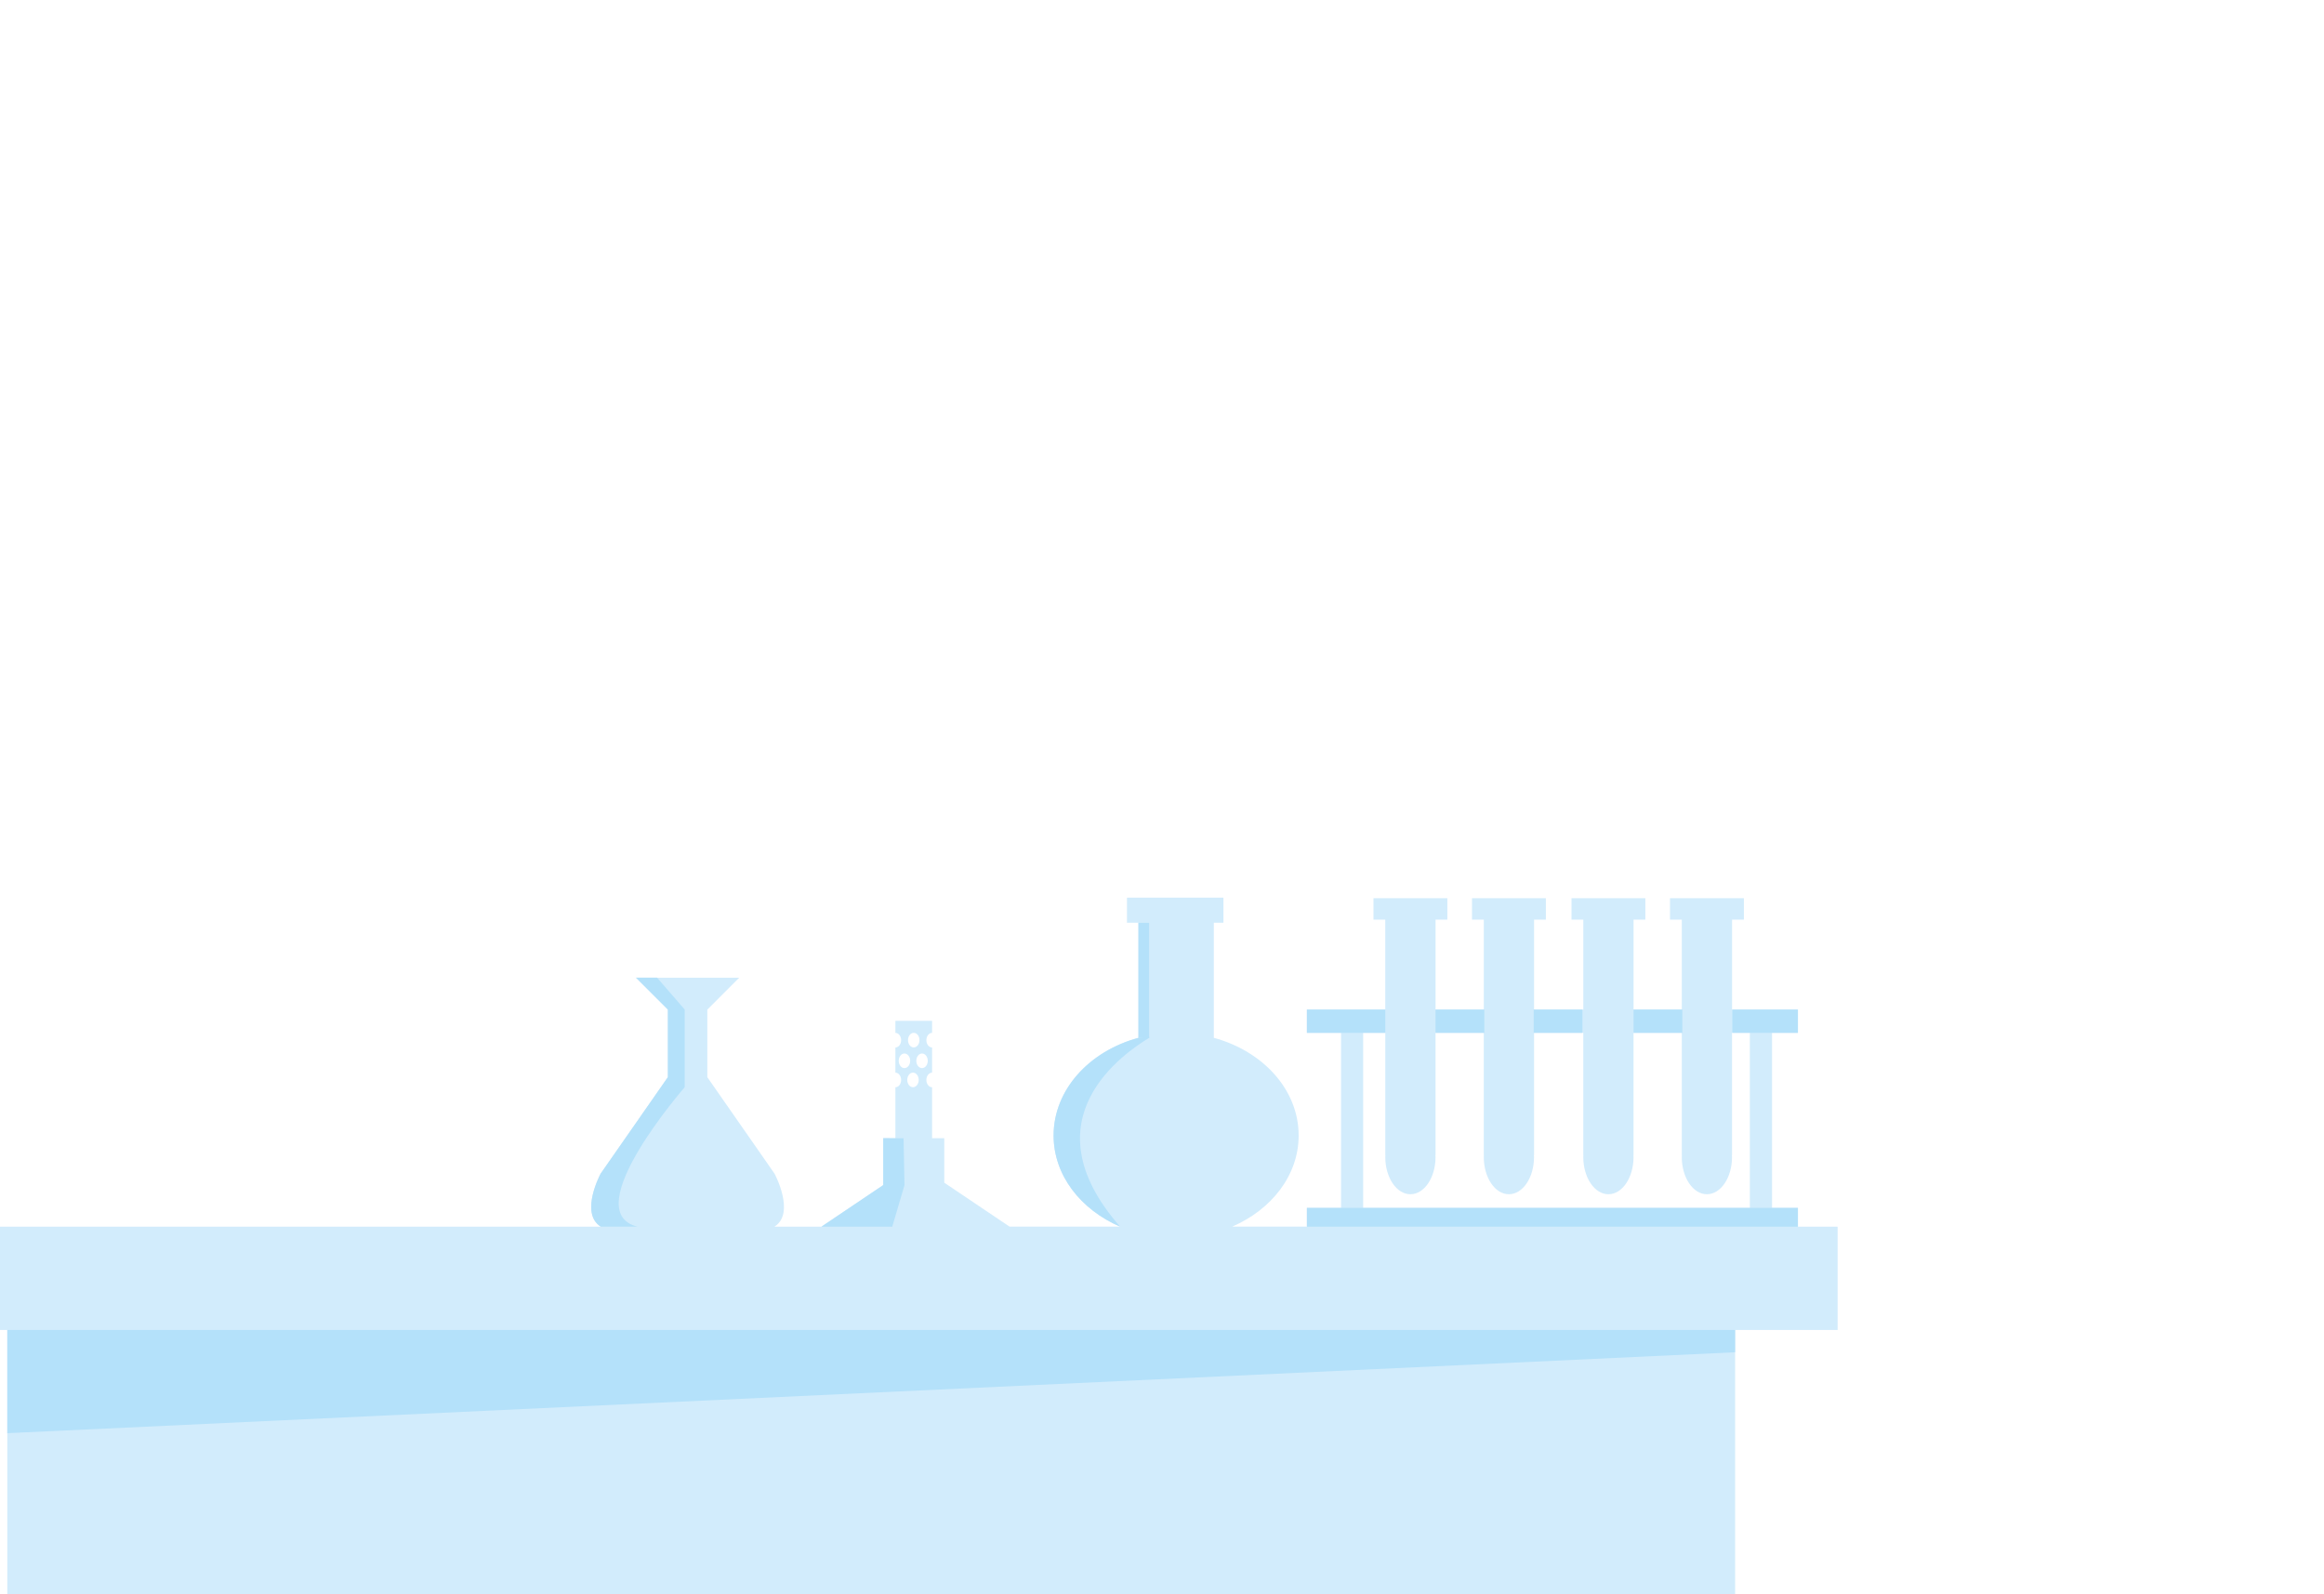
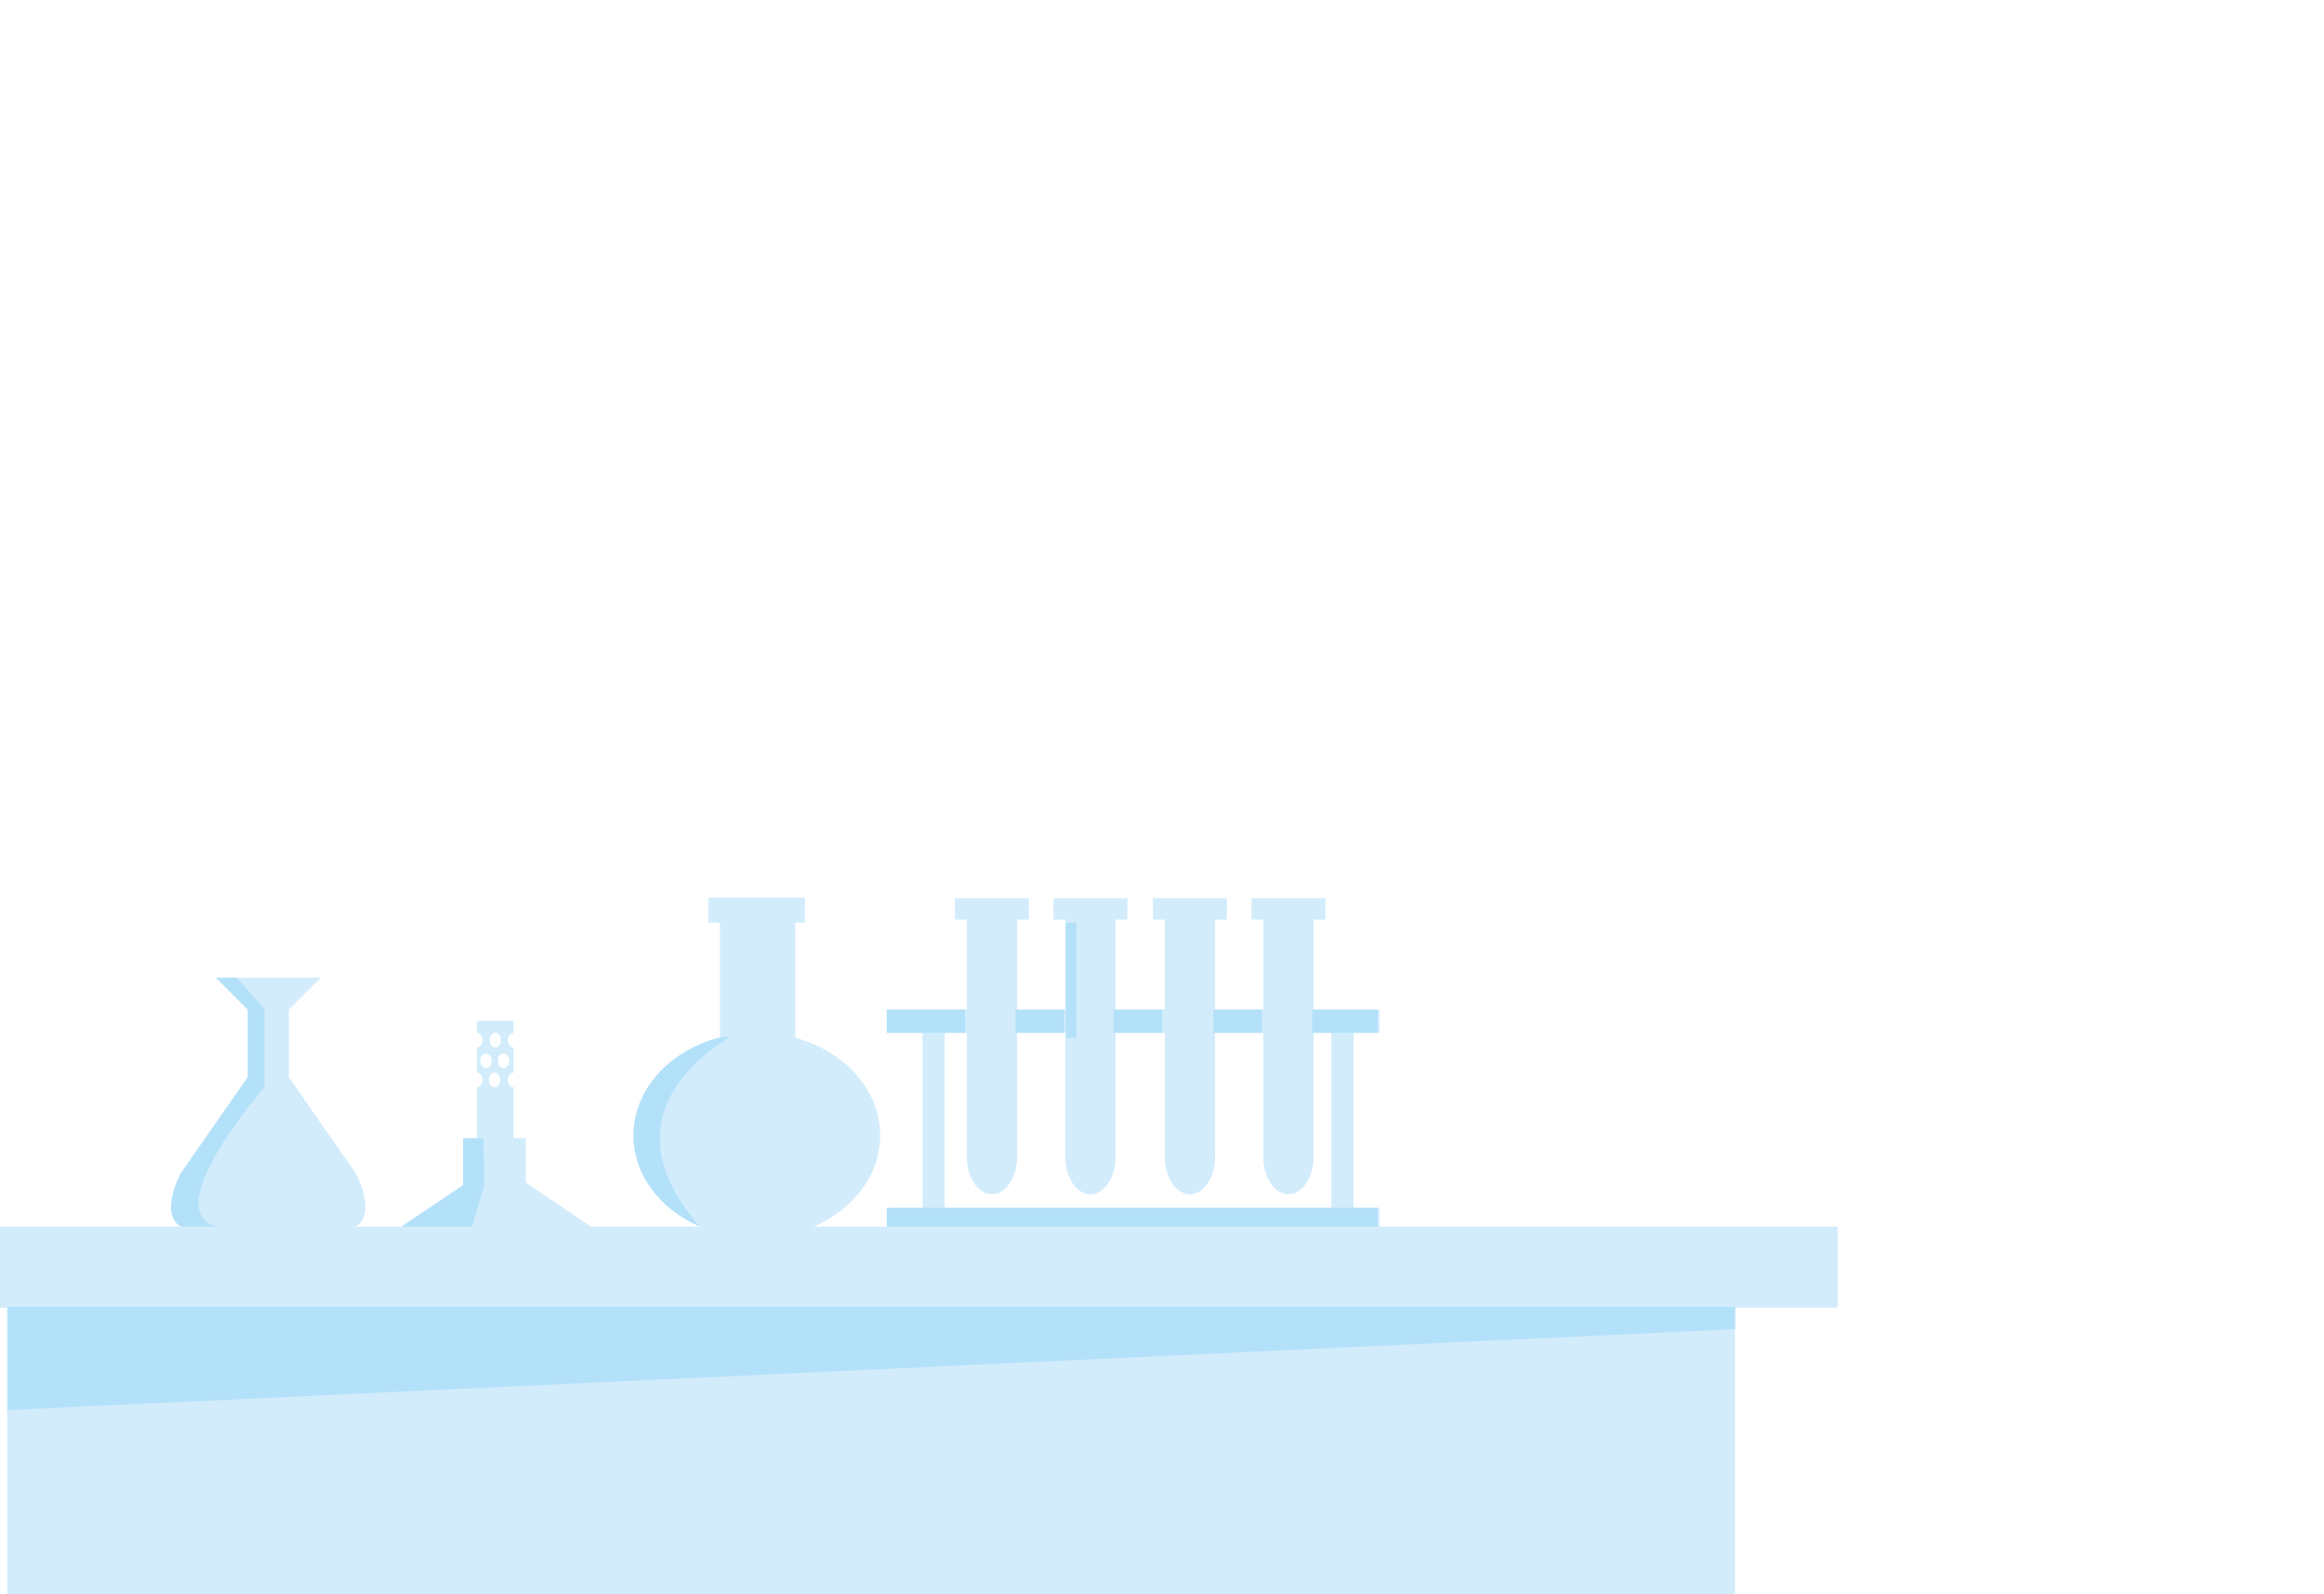
<svg xmlns="http://www.w3.org/2000/svg" version="1.1" x="0px" y="0px" width="350px" height="240px" viewBox="0 0 350 240" enable-background="new 0 0 350 240" xml:space="preserve" id="svg69338">
  <defs id="defs69505" />
  <g transform="matrix(1.614432,0,0,1.614432,196.1811,-1069.144)" id="g75188-4">
    <g id="g76746" transform="matrix(1.816548,0,0,1.816548,24.12165,-559.9144)">
-       <ellipse transform="matrix(0.6194128,0,0,0.6194128,-166.7779,627.7775)" d="m 215.986,162.218 c 0,0.335 -0.213,0.606 -0.475,0.606 -0.262,0 -0.475,-0.271 -0.475,-0.606 0,-0.335 0.213,-0.606 0.475,-0.606 0.262,0 0.475,0.271 0.475,0.606 z" style="fill:none" cx="215.511" cy="162.218" rx="0.475" ry="0.606" id="ellipse75835" />
-       <path style="fill:none" d="m 9.69,725.839 h -0.916 v 6.288 h -0.006 c 10e-4,0.031 0.006,0.06 0.006,0.091 0,1.055 -0.578,1.911 -1.29,1.911 -0.713,0 -1.29,-0.855 -1.29,-1.911 0,-0.031 0.005,-0.06 0.006,-0.091 h -0.006 v -6.288 h -2.478 v 6.288 h -0.006 c 10e-4,0.031 0.006,0.06 0.006,0.091 0,1.055 -0.578,1.911 -1.29,1.911 -0.713,0 -1.29,-0.855 -1.29,-1.911 0,-0.031 0.005,-0.06 0.006,-0.091 h -0.006 v -6.288 h -2.53 v 6.288 h -0.006 c 0.001,0.031 0.006,0.06 0.006,0.091 0,1.055 -0.578,1.911 -1.29,1.911 -0.713,0 -1.29,-0.855 -1.29,-1.911 0,-0.031 0.005,-0.06 0.006,-0.091 h -0.006 v -6.288 h -2.478 v 6.288 h -0.006 c 0.001,0.031 0.006,0.06 0.006,0.091 0,1.055 -0.578,1.911 -1.29,1.911 -0.713,0 -1.29,-0.855 -1.29,-1.911 0,-0.031 0.005,-0.06 0.006,-0.091 h -0.006 v -6.288 h -1.135 v 8.991 H 9.691 v -8.991 z" id="path75837" />
-       <ellipse transform="matrix(0.6194128,0,0,0.6194128,-166.7779,627.7775)" d="m 216.734,160.633 c 0,0.335 -0.213,0.606 -0.475,0.606 -0.262,0 -0.475,-0.271 -0.475,-0.606 0,-0.335 0.213,-0.606 0.475,-0.606 0.262,0 0.475,0.271 0.475,0.606 z" style="fill:none" cx="216.259" cy="160.633" rx="0.475" ry="0.606" id="ellipse75839" />
-       <ellipse transform="matrix(0.6194128,0,0,0.6194128,-166.7779,627.7775)" d="m 216.048,158.918 c 0,0.335 -0.213,0.606 -0.475,0.606 -0.262,0 -0.475,-0.271 -0.475,-0.606 0,-0.335 0.213,-0.606 0.475,-0.606 0.262,0 0.475,0.271 0.475,0.606 z" style="fill:none" cx="215.573" cy="158.918" rx="0.475" ry="0.606" id="ellipse75841" />
-       <ellipse transform="matrix(0.6194128,0,0,0.6194128,-166.7779,627.7775)" d="m 215.279,160.633 c 0,0.335 -0.213,0.606 -0.475,0.606 -0.262,0 -0.475,-0.271 -0.475,-0.606 0,-0.335 0.213,-0.606 0.475,-0.606 0.262,0 0.475,0.271 0.475,0.606 z" style="fill:none" cx="214.804" cy="160.633" rx="0.475" ry="0.606" id="ellipse75843" />
-       <path style="fill:#d2ecfc" d="m 12.155,735.793 v -0.964 h -1.329 v -8.991 h 1.329 v -1.196 H 8.774 v -4.618 h 0.606 v -1.101 h -3.794 v 1.101 h 0.606 v 4.618 h -2.478 v -4.618 h 0.606 v -1.101 H 0.528 v 1.101 H 1.134 v 4.618 h -2.529 v -4.618 h 0.606 v -1.101 H -4.582 v 1.101 h 0.606 v 4.618 h -2.478 v -4.618 h 0.606 v -1.101 h -3.794 v 1.101 h 0.606 v 4.618 h -4.026 v 1.196 h 1.755 v 8.991 h -1.755 v 0.964 h -3.838 c 2.026,-0.875 3.416,-2.639 3.416,-4.682 0,-2.346 -1.829,-4.332 -4.357,-5.017 v -5.908 h 0.495 v -1.29 h -4.955 v 1.29 h 0.589 v 5.908 c -2.528,0.684 -4.357,2.67 -4.357,5.017 0,2.042 1.39,3.806 3.416,4.682 h -5.674 l -3.355,-2.258 v -2.284 h -0.626 v -2.618 c -0.163,0 -0.294,-0.168 -0.294,-0.375 0,-0.207 0.132,-0.375 0.294,-0.375 v -1.293 c -0.163,0 -0.294,-0.168 -0.294,-0.375 0,-0.207 0.132,-0.375 0.294,-0.375 v -0.619 h -1.884 v 0.619 c 0.163,0 0.294,0.168 0.294,0.375 0,0.207 -0.132,0.375 -0.294,0.375 v 1.293 c 0.163,0 0.294,0.168 0.294,0.375 0,0.208 -0.132,0.375 -0.294,0.375 v 2.618 h -0.626 v 2.408 l -3.172,2.135 h -2.414 c 1.099,-0.693 0.006,-2.722 0.006,-2.722 l -3.453,-4.957 v -3.469 l 1.64,-1.64 h -2.652 -2.652 l 1.64,1.64 v 3.469 l -3.453,4.957 c 0,0 -1.095,2.03 0.006,2.722 h -31.187 v 5.307 h 0.71 v 14.145 H 8.93 v -14.145 h 5.265 v -5.307 h -2.04 z m -22.325,-9.955 h 1.135 v 6.288 h 0.006 c -10e-4,0.031 -0.006,0.06 -0.006,0.091 0,1.055 0.578,1.911 1.29,1.911 0.713,0 1.29,-0.855 1.29,-1.911 0,-0.031 -0.005,-0.06 -0.006,-0.091 h 0.006 v -6.288 h 2.478 v 6.288 h 0.006 c -10e-4,0.031 -0.006,0.06 -0.006,0.091 0,1.055 0.578,1.911 1.29,1.911 0.713,0 1.29,-0.855 1.29,-1.911 0,-0.031 -0.005,-0.06 -0.006,-0.091 h 0.007 v -6.288 h 2.529 v 6.288 h 0.006 c -0.001,0.031 -0.006,0.06 -0.006,0.091 0,1.055 0.578,1.911 1.29,1.911 0.713,0 1.29,-0.855 1.29,-1.911 0,-0.031 -0.005,-0.06 -0.006,-0.091 h 0.006 v -6.288 h 2.478 v 6.288 h 0.006 c -10e-4,0.031 -0.006,0.06 -0.006,0.091 0,1.055 0.578,1.911 1.29,1.911 0.713,0 1.29,-0.855 1.29,-1.911 0,-0.031 -0.005,-0.06 -0.006,-0.091 h 0.006 v -6.288 h 0.916 v 8.991 H -10.171 v -8.991 z m -23.413,2.419 c 0,-0.207 0.132,-0.375 0.294,-0.375 0.162,0 0.294,0.168 0.294,0.375 0,0.208 -0.132,0.375 -0.294,0.375 -0.162,0 -0.294,-0.168 -0.294,-0.375 z m 1.053,-0.982 c 0,0.207 -0.132,0.375 -0.294,0.375 -0.162,0 -0.294,-0.168 -0.294,-0.375 0,-0.207 0.132,-0.375 0.294,-0.375 0.162,0 0.294,0.168 0.294,0.375 z m -0.72,-1.437 c 0.163,0 0.294,0.168 0.294,0.375 0,0.207 -0.132,0.375 -0.294,0.375 -0.163,0 -0.294,-0.168 -0.294,-0.375 -6.2e-4,-0.207 0.131,-0.375 0.294,-0.375 z m -0.771,1.437 c 0,-0.207 0.132,-0.375 0.294,-0.375 0.162,0 0.294,0.168 0.294,0.375 0,0.207 -0.132,0.375 -0.294,0.375 -0.162,0 -0.294,-0.168 -0.294,-0.375 z" id="path75845" />
-       <ellipse transform="matrix(0.6194128,0,0,0.6194128,-166.7779,627.7775)" d="m 215.279,160.633 c 0,0.335 -0.213,0.606 -0.475,0.606 -0.262,0 -0.475,-0.271 -0.475,-0.606 0,-0.335 0.213,-0.606 0.475,-0.606 0.262,0 0.475,0.271 0.475,0.606 z" style="fill:none" cx="214.804" cy="160.633" rx="0.475" ry="0.606" id="ellipse75865" />
-       <ellipse transform="matrix(0.6194128,0,0,0.6194128,-166.7779,627.7775)" d="m 216.048,158.918 c 0,0.335 -0.213,0.606 -0.475,0.606 -0.262,0 -0.475,-0.271 -0.475,-0.606 0,-0.335 0.213,-0.606 0.475,-0.606 0.262,0 0.475,0.271 0.475,0.606 z" style="fill:none" cx="215.573" cy="158.918" rx="0.475" ry="0.606" id="ellipse75867" />
-       <ellipse transform="matrix(0.6194128,0,0,0.6194128,-166.7779,627.7775)" d="m 215.986,162.218 c 0,0.335 -0.213,0.606 -0.475,0.606 -0.262,0 -0.475,-0.271 -0.475,-0.606 0,-0.335 0.213,-0.606 0.475,-0.606 0.262,0 0.475,0.271 0.475,0.606 z" style="fill:none" cx="215.511" cy="162.218" rx="0.475" ry="0.606" id="ellipse75869" />
-       <path style="fill:none" d="m 8.774,732.126 h -0.006 c 10e-4,0.031 0.006,0.06 0.006,0.091 0,1.055 -0.578,1.911 -1.29,1.911 -0.713,0 -1.29,-0.855 -1.29,-1.911 0,-0.031 0.005,-0.06 0.006,-0.091 h -0.006 v -6.288 h -2.478 v 6.288 h -0.006 c 10e-4,0.031 0.006,0.06 0.006,0.091 0,1.055 -0.578,1.911 -1.29,1.911 -0.713,0 -1.29,-0.855 -1.29,-1.911 0,-0.031 0.005,-0.06 0.006,-0.091 h -0.006 v -6.288 h -2.53 v 6.288 h -0.006 c 0.001,0.031 0.006,0.06 0.006,0.091 0,1.055 -0.578,1.911 -1.29,1.911 -0.713,0 -1.29,-0.855 -1.29,-1.911 0,-0.031 0.005,-0.06 0.006,-0.091 h -0.006 v -6.288 h -2.478 v 6.288 h -0.006 c 0.001,0.031 0.006,0.06 0.006,0.091 0,1.055 -0.578,1.911 -1.29,1.911 -0.713,0 -1.29,-0.855 -1.29,-1.911 0,-0.031 0.005,-0.06 0.006,-0.091 h -0.006 v -6.288 h -1.135 v 8.991 H 9.691 v -8.991 h -0.916 v 6.288 z" id="path75871" />
-       <ellipse transform="matrix(0.6194128,0,0,0.6194128,-166.7779,627.7775)" d="m 216.734,160.633 c 0,0.335 -0.213,0.606 -0.475,0.606 -0.262,0 -0.475,-0.271 -0.475,-0.606 0,-0.335 0.213,-0.606 0.475,-0.606 0.262,0 0.475,0.271 0.475,0.606 z" style="fill:none" cx="216.259" cy="160.633" rx="0.475" ry="0.606" id="ellipse75873" />
-       <path style="fill:#b4e1fa" d="m -21.711,726.095 c -2.528,0.684 -4.357,2.67 -4.357,5.017 0,2.042 1.39,3.806 3.416,4.682 -4.88,-5.562 0.286,-8.956 1.488,-9.698 0.178,-0.11 -0.547,-6.2e-4 -0.547,-6.2e-4 z" id="path75875" />
-       <rect style="fill:#b4e1fa" x="-21.711" y="720.187" width="0.547" height="5.908" id="rect75877" />
-       <rect style="fill:#b4e1fa" x="-13.06" y="724.643" width="4.026" height="1.196" id="rect75879" />
-       <rect style="fill:#b4e1fa" x="-6.453" y="724.643" width="2.504" height="1.196" id="rect75881" />
-       <rect style="fill:#b4e1fa" x="-1.414" y="724.643" width="2.504" height="1.196" id="rect75883" />
-       <rect style="fill:#b4e1fa" x="3.715" y="724.643" width="2.504" height="1.196" id="rect75885" />
-       <rect style="fill:#b4e1fa" x="8.787" y="724.643" width="3.368" height="1.196" id="rect75887" />
-       <rect style="fill:#b4e1fa" x="-13.06" y="734.829" width="25.215" height="0.964" id="rect75889" />
-       <polygon transform="matrix(0.6194128,0,0,0.6194128,-166.7779,627.7775)" style="fill:#b4e1fa" points="140.422,182.952 140.422,191.509 283.667,184.8 283.667,182.952 " id="polygon75891" />
-       <ellipse transform="matrix(0.6194128,0,0,0.6194128,-166.7779,627.7775)" d="m 215.986,162.218 c 0,0.335 -0.213,0.606 -0.475,0.606 -0.262,0 -0.475,-0.271 -0.475,-0.606 0,-0.335 0.213,-0.606 0.475,-0.606 0.262,0 0.475,0.271 0.475,0.606 z" style="fill:none" cx="215.511" cy="162.218" rx="0.475" ry="0.606" id="ellipse75893" />
-       <ellipse transform="matrix(0.6194128,0,0,0.6194128,-166.7779,627.7775)" d="m 215.279,160.633 c 0,0.335 -0.213,0.606 -0.475,0.606 -0.262,0 -0.475,-0.271 -0.475,-0.606 0,-0.335 0.213,-0.606 0.475,-0.606 0.262,0 0.475,0.271 0.475,0.606 z" style="fill:none" cx="214.804" cy="160.633" rx="0.475" ry="0.606" id="ellipse75895" />
-       <ellipse transform="matrix(0.6194128,0,0,0.6194128,-166.7779,627.7775)" d="m 216.048,158.918 c 0,0.335 -0.213,0.606 -0.475,0.606 -0.262,0 -0.475,-0.271 -0.475,-0.606 0,-0.335 0.213,-0.606 0.475,-0.606 0.262,0 0.475,0.271 0.475,0.606 z" style="fill:none" cx="215.573" cy="158.918" rx="0.475" ry="0.606" id="ellipse75897" />
-       <path style="fill:none" d="m 8.774,732.126 h -0.006 c 10e-4,0.031 0.006,0.06 0.006,0.091 0,1.055 -0.578,1.911 -1.29,1.911 -0.713,0 -1.29,-0.855 -1.29,-1.911 0,-0.031 0.005,-0.06 0.006,-0.091 h -0.006 v -6.288 h -2.478 v 6.288 h -0.006 c 10e-4,0.031 0.006,0.06 0.006,0.091 0,1.055 -0.578,1.911 -1.29,1.911 -0.713,0 -1.29,-0.855 -1.29,-1.911 0,-0.031 0.005,-0.06 0.006,-0.091 h -0.006 v -6.288 h -2.53 v 6.288 h -0.006 c 0.001,0.031 0.006,0.06 0.006,0.091 0,1.055 -0.578,1.911 -1.29,1.911 -0.713,0 -1.29,-0.855 -1.29,-1.911 0,-0.031 0.005,-0.06 0.006,-0.091 h -0.006 v -6.288 h -2.478 v 6.288 h -0.006 c 0.001,0.031 0.006,0.06 0.006,0.091 0,1.055 -0.578,1.911 -1.29,1.911 -0.713,0 -1.29,-0.855 -1.29,-1.911 0,-0.031 0.005,-0.06 0.006,-0.091 h -0.006 v -6.288 h -1.135 v 8.991 H 9.691 v -8.991 h -0.916 v 6.288 z" id="path75899" />
-       <ellipse transform="matrix(0.6194128,0,0,0.6194128,-166.7779,627.7775)" d="m 216.734,160.633 c 0,0.335 -0.213,0.606 -0.475,0.606 -0.262,0 -0.475,-0.271 -0.475,-0.606 0,-0.335 0.213,-0.606 0.475,-0.606 0.262,0 0.475,0.271 0.475,0.606 z" style="fill:none" cx="216.259" cy="160.633" rx="0.475" ry="0.606" id="ellipse75901" />
-       <line style="fill:none;stroke:#b4e1fa;stroke-width:0;stroke-linecap:round;stroke-linejoin:round" x1="-49.323" y1="735.793" x2="-54.819" y2="735.793" id="line75903" />
-       <path style="fill:#b4e1fa" d="m -45.011,728.632 v -3.99 l -1.421,-1.638 h -1.084 l 1.64,1.64 v 3.469 l -3.453,4.957 c 0,0 -1.095,2.03 0.006,2.722 h 1.885 c -3.148,-0.774 2.427,-7.161 2.427,-7.161 z" id="path75905" />
-       <polygon transform="matrix(0.6194128,0,0,0.6194128,-166.7779,627.7775)" style="fill:#b4e1fa" points="213.042,170.937 207.921,174.384 213.792,174.384 214.804,170.946 214.729,167.056 213.042,167.05 " id="polygon75907" />
+       <ellipse transform="matrix(0.6194128,0,0,0.6194128,-188.3558,627.7775)" d="m 215.986,162.218 c 0,0.335 -0.213,0.606 -0.475,0.606 -0.262,0 -0.475,-0.271 -0.475,-0.606 0,-0.335 0.213,-0.606 0.475,-0.606 0.262,0 0.475,0.271 0.475,0.606 z" style="fill:none" cx="215.511" cy="162.218" rx="0.475" ry="0.606" id="ellipse75835" />
+       <path style="fill:none" d="m -11.888,725.839 h -0.916 v 6.288 h -0.006 c 10e-4,0.031 0.006,0.06 0.006,0.091 0,1.055 -0.578,1.911 -1.29,1.911 -0.713,0 -1.29,-0.855 -1.29,-1.911 0,-0.031 0.005,-0.06 0.006,-0.091 h -0.006 v -6.288 h -2.478 v 6.288 h -0.006 c 0.001,0.031 0.006,0.06 0.006,0.091 0,1.055 -0.578,1.911 -1.29,1.911 -0.713,0 -1.29,-0.855 -1.29,-1.911 0,-0.031 0.005,-0.06 0.006,-0.091 h -0.006 v -6.288 h -2.53 v 6.288 h -0.006 c 10e-4,0.031 0.006,0.06 0.006,0.091 0,1.055 -0.578,1.911 -1.29,1.911 -0.713,0 -1.29,-0.855 -1.29,-1.911 0,-0.031 0.005,-0.06 0.006,-0.091 h -0.006 v -6.288 h -2.478 v 6.288 h -0.006 c 0.001,0.031 0.006,0.06 0.006,0.091 0,1.055 -0.578,1.911 -1.29,1.911 -0.713,0 -1.29,-0.855 -1.29,-1.911 0,-0.031 0.005,-0.06 0.006,-0.091 h -0.006 v -6.288 h -1.135 v 8.991 h 19.86 v -8.991 z" id="path75837" />
+       <ellipse transform="matrix(0.6194128,0,0,0.6194128,-188.3558,627.7775)" d="m 216.734,160.633 c 0,0.335 -0.213,0.606 -0.475,0.606 -0.262,0 -0.475,-0.271 -0.475,-0.606 0,-0.335 0.213,-0.606 0.475,-0.606 0.262,0 0.475,0.271 0.475,0.606 z" style="fill:none" cx="216.259" cy="160.633" rx="0.475" ry="0.606" id="ellipse75839" />
+       <ellipse transform="matrix(0.6194128,0,0,0.6194128,-188.3558,627.7775)" d="m 216.048,158.918 c 0,0.335 -0.213,0.606 -0.475,0.606 -0.262,0 -0.475,-0.271 -0.475,-0.606 0,-0.335 0.213,-0.606 0.475,-0.606 0.262,0 0.475,0.271 0.475,0.606 z" style="fill:none" cx="215.573" cy="158.918" rx="0.475" ry="0.606" id="ellipse75841" />
+       <ellipse transform="matrix(0.6194128,0,0,0.6194128,-188.3558,627.7775)" d="m 215.279,160.633 c 0,0.335 -0.213,0.606 -0.475,0.606 -0.262,0 -0.475,-0.271 -0.475,-0.606 0,-0.335 0.213,-0.606 0.475,-0.606 0.262,0 0.475,0.271 0.475,0.606 z" style="fill:none" cx="214.804" cy="160.633" rx="0.475" ry="0.606" id="ellipse75843" />
+       <path style="fill:#d2ecfc" d="m -9.334,735.793 0,-0.964 -1.329,0 0,-8.991 1.329,0 0,-1.196 -3.381,0 0,-4.618 0.606,0 0,-1.101 -3.794,0 0,1.101 0.606,0 0,4.618 -2.478,0 0,-4.618 0.606,0 0,-1.101 -3.794,0 0,1.101 0.606,0 0,4.618 -2.529,0 0,-4.618 0.606,0 0,-1.101 -3.794,0 0,1.101 0.606,0 0,4.618 -2.478,0 0,-4.618 0.606,0 0,-1.101 -3.794,0 0,1.101 0.606,0 0,4.618 -4.026,0 0,1.196 1.755,0 0,8.991 -1.755,0 0,0.964 -3.838,0 c 2.026,-0.875 3.416,-2.639 3.416,-4.682 0,-2.346 -1.829,-4.332 -4.357,-5.017 l 0,-5.908 0.495,0 0,-1.29 -4.955,0 0,1.29 0.589,0 0,5.908 c -2.528,0.684 -4.357,2.67 -4.357,5.017 0,2.042 1.39,3.806 3.416,4.682 l -5.674,0 -3.355,-2.258 0,-2.284 -0.626,0 0,-2.618 c -0.163,0 -0.294,-0.168 -0.294,-0.375 0,-0.207 0.132,-0.375 0.294,-0.375 l 0,-1.293 c -0.163,0 -0.294,-0.168 -0.294,-0.375 0,-0.207 0.132,-0.375 0.294,-0.375 l 0,-0.619 -1.884,0 0,0.619 c 0.163,0 0.294,0.168 0.294,0.375 0,0.207 -0.132,0.375 -0.294,0.375 l 0,1.293 c 0.163,0 0.294,0.168 0.294,0.375 0,0.208 -0.132,0.375 -0.294,0.375 l 0,2.618 -0.626,0 0,2.408 -3.172,2.135 -2.414,0 c 1.099,-0.693 0.006,-2.722 0.006,-2.722 l -3.453,-4.957 0,-3.469 1.64,-1.64 -2.652,0 -2.652,0 1.64,1.64 0,3.469 -3.453,4.957 c 0,0 -1.095,2.03 0.006,2.722 l -9.698,0 0,4.159 0.71,0 0,15.293 88.728,0 0,-15.293 5.265,0 0,-4.159 -23.529,0 z m -22.325,-9.955 1.135,0 0,6.288 0.006,0 c -0.001,0.031 -0.006,0.06 -0.006,0.091 0,1.055 0.578,1.911 1.29,1.911 0.713,0 1.29,-0.855 1.29,-1.911 0,-0.031 -0.005,-0.06 -0.006,-0.091 l 0.006,0 0,-6.288 2.478,0 0,6.288 0.006,0 c -0.001,0.031 -0.006,0.06 -0.006,0.091 0,1.055 0.578,1.911 1.29,1.911 0.713,0 1.29,-0.855 1.29,-1.911 0,-0.031 -0.005,-0.06 -0.006,-0.091 l 0.007,0 0,-6.288 2.529,0 0,6.288 0.006,0 c -10e-4,0.031 -0.006,0.06 -0.006,0.091 0,1.055 0.578,1.911 1.29,1.911 0.713,0 1.29,-0.855 1.29,-1.911 0,-0.031 -0.005,-0.06 -0.006,-0.091 l 0.006,0 0,-6.288 2.478,0 0,6.288 0.006,0 c -0.001,0.031 -0.006,0.06 -0.006,0.091 0,1.055 0.578,1.911 1.29,1.911 0.713,0 1.29,-0.855 1.29,-1.911 0,-0.031 -0.005,-0.06 -0.006,-0.091 l 0.006,0 0,-6.288 0.916,0 0,8.991 -19.86,0 0,-8.991 z m -23.413,2.419 c 0,-0.207 0.132,-0.375 0.294,-0.375 0.162,0 0.294,0.168 0.294,0.375 0,0.208 -0.132,0.375 -0.294,0.375 -0.162,0 -0.294,-0.168 -0.294,-0.375 z m 1.053,-0.982 c 0,0.207 -0.132,0.375 -0.294,0.375 -0.162,0 -0.294,-0.168 -0.294,-0.375 0,-0.207 0.132,-0.375 0.294,-0.375 0.162,0 0.294,0.168 0.294,0.375 z m -0.72,-1.437 c 0.163,0 0.294,0.168 0.294,0.375 0,0.207 -0.132,0.375 -0.294,0.375 -0.163,0 -0.294,-0.168 -0.294,-0.375 -6.2e-4,-0.207 0.131,-0.375 0.294,-0.375 z m -0.771,1.437 c 0,-0.207 0.132,-0.375 0.294,-0.375 0.162,0 0.294,0.168 0.294,0.375 0,0.207 -0.132,0.375 -0.294,0.375 -0.162,0 -0.294,-0.168 -0.294,-0.375 z" id="path75845" />
+       <ellipse transform="matrix(0.6194128,0,0,0.6194128,-188.3558,627.7775)" d="m 215.279,160.633 c 0,0.335 -0.213,0.606 -0.475,0.606 -0.262,0 -0.475,-0.271 -0.475,-0.606 0,-0.335 0.213,-0.606 0.475,-0.606 0.262,0 0.475,0.271 0.475,0.606 z" style="fill:none" cx="214.804" cy="160.633" rx="0.475" ry="0.606" id="ellipse75865" />
+       <ellipse transform="matrix(0.6194128,0,0,0.6194128,-188.3558,627.7775)" d="m 216.048,158.918 c 0,0.335 -0.213,0.606 -0.475,0.606 -0.262,0 -0.475,-0.271 -0.475,-0.606 0,-0.335 0.213,-0.606 0.475,-0.606 0.262,0 0.475,0.271 0.475,0.606 z" style="fill:none" cx="215.573" cy="158.918" rx="0.475" ry="0.606" id="ellipse75867" />
+       <ellipse transform="matrix(0.6194128,0,0,0.6194128,-188.3558,627.7775)" d="m 215.986,162.218 c 0,0.335 -0.213,0.606 -0.475,0.606 -0.262,0 -0.475,-0.271 -0.475,-0.606 0,-0.335 0.213,-0.606 0.475,-0.606 0.262,0 0.475,0.271 0.475,0.606 z" style="fill:none" cx="215.511" cy="162.218" rx="0.475" ry="0.606" id="ellipse75869" />
+       <path style="fill:none" d="m -12.804,732.126 h -0.006 c 10e-4,0.031 0.006,0.06 0.006,0.091 0,1.055 -0.578,1.911 -1.29,1.911 -0.713,0 -1.29,-0.855 -1.29,-1.911 0,-0.031 0.005,-0.06 0.006,-0.091 h -0.006 v -6.288 h -2.478 v 6.288 h -0.006 c 0.001,0.031 0.006,0.06 0.006,0.091 0,1.055 -0.578,1.911 -1.29,1.911 -0.713,0 -1.29,-0.855 -1.29,-1.911 0,-0.031 0.005,-0.06 0.006,-0.091 h -0.006 v -6.288 h -2.53 v 6.288 h -0.006 c 10e-4,0.031 0.006,0.06 0.006,0.091 0,1.055 -0.578,1.911 -1.29,1.911 -0.713,0 -1.29,-0.855 -1.29,-1.911 0,-0.031 0.005,-0.06 0.006,-0.091 h -0.006 v -6.288 h -2.478 v 6.288 h -0.006 c 0.001,0.031 0.006,0.06 0.006,0.091 0,1.055 -0.578,1.911 -1.29,1.911 -0.713,0 -1.29,-0.855 -1.29,-1.911 0,-0.031 0.005,-0.06 0.006,-0.091 h -0.006 v -6.288 h -1.135 v 8.991 h 19.86 v -8.991 h -0.916 v 6.288 z" id="path75871" />
+       <ellipse transform="matrix(0.6194128,0,0,0.6194128,-188.3558,627.7775)" d="m 216.734,160.633 c 0,0.335 -0.213,0.606 -0.475,0.606 -0.262,0 -0.475,-0.271 -0.475,-0.606 0,-0.335 0.213,-0.606 0.475,-0.606 0.262,0 0.475,0.271 0.475,0.606 z" style="fill:none" cx="216.259" cy="160.633" rx="0.475" ry="0.606" id="ellipse75873" />
+       <path style="fill:#b4e1fa" d="m -43.289,726.095 c -2.528,0.684 -4.357,2.67 -4.357,5.017 0,2.042 1.39,3.806 3.416,4.682 -4.88,-5.562 0.286,-8.956 1.488,-9.698 0.178,-0.11 -0.547,-6.2e-4 -0.547,-6.2e-4 z" id="path75875" />
+       <rect style="fill:#b4e1fa" x="-25.44" y="720.187" width="0.547" height="5.908" id="rect75877" />
+       <rect style="fill:#b4e1fa" x="-34.638" y="724.643" width="4.026" height="1.196" id="rect75879" />
+       <rect style="fill:#b4e1fa" x="-28.031" y="724.643" width="2.504" height="1.196" id="rect75881" />
+       <rect style="fill:#b4e1fa" x="-22.992" y="724.643" width="2.504" height="1.196" id="rect75883" />
+       <rect style="fill:#b4e1fa" x="-17.862" y="724.643" width="2.504" height="1.196" id="rect75885" />
+       <rect style="fill:#b4e1fa" x="-12.791" y="724.643" width="3.368" height="1.196" id="rect75887" />
+       <rect style="fill:#b4e1fa" x="-34.638" y="734.829" width="25.215" height="0.964" id="rect75889" />
+       <polygon transform="matrix(0.6194128,0,0,0.6194128,-166.7779,626.5903)" style="fill:#b4e1fa" points="283.667,182.952 140.422,182.952 140.422,191.509 283.667,184.8 " id="polygon75891" />
+       <ellipse transform="matrix(0.6194128,0,0,0.6194128,-188.3558,627.7775)" d="m 215.986,162.218 c 0,0.335 -0.213,0.606 -0.475,0.606 -0.262,0 -0.475,-0.271 -0.475,-0.606 0,-0.335 0.213,-0.606 0.475,-0.606 0.262,0 0.475,0.271 0.475,0.606 z" style="fill:none" cx="215.511" cy="162.218" rx="0.475" ry="0.606" id="ellipse75893" />
+       <ellipse transform="matrix(0.6194128,0,0,0.6194128,-188.3558,627.7775)" d="m 215.279,160.633 c 0,0.335 -0.213,0.606 -0.475,0.606 -0.262,0 -0.475,-0.271 -0.475,-0.606 0,-0.335 0.213,-0.606 0.475,-0.606 0.262,0 0.475,0.271 0.475,0.606 z" style="fill:none" cx="214.804" cy="160.633" rx="0.475" ry="0.606" id="ellipse75895" />
+       <ellipse transform="matrix(0.6194128,0,0,0.6194128,-188.3558,627.7775)" d="m 216.048,158.918 c 0,0.335 -0.213,0.606 -0.475,0.606 -0.262,0 -0.475,-0.271 -0.475,-0.606 0,-0.335 0.213,-0.606 0.475,-0.606 0.262,0 0.475,0.271 0.475,0.606 z" style="fill:none" cx="215.573" cy="158.918" rx="0.475" ry="0.606" id="ellipse75897" />
+       <path style="fill:none" d="m -12.804,732.126 h -0.006 c 10e-4,0.031 0.006,0.06 0.006,0.091 0,1.055 -0.578,1.911 -1.29,1.911 -0.713,0 -1.29,-0.855 -1.29,-1.911 0,-0.031 0.005,-0.06 0.006,-0.091 h -0.006 v -6.288 h -2.478 v 6.288 h -0.006 c 0.001,0.031 0.006,0.06 0.006,0.091 0,1.055 -0.578,1.911 -1.29,1.911 -0.713,0 -1.29,-0.855 -1.29,-1.911 0,-0.031 0.005,-0.06 0.006,-0.091 h -0.006 v -6.288 h -2.53 v 6.288 h -0.006 c 10e-4,0.031 0.006,0.06 0.006,0.091 0,1.055 -0.578,1.911 -1.29,1.911 -0.713,0 -1.29,-0.855 -1.29,-1.911 0,-0.031 0.005,-0.06 0.006,-0.091 h -0.006 v -6.288 h -2.478 v 6.288 h -0.006 c 0.001,0.031 0.006,0.06 0.006,0.091 0,1.055 -0.578,1.911 -1.29,1.911 -0.713,0 -1.29,-0.855 -1.29,-1.911 0,-0.031 0.005,-0.06 0.006,-0.091 h -0.006 v -6.288 h -1.135 v 8.991 h 19.86 v -8.991 h -0.916 v 6.288 z" id="path75899" />
+       <ellipse transform="matrix(0.6194128,0,0,0.6194128,-188.3558,627.7775)" d="m 216.734,160.633 c 0,0.335 -0.213,0.606 -0.475,0.606 -0.262,0 -0.475,-0.271 -0.475,-0.606 0,-0.335 0.213,-0.606 0.475,-0.606 0.262,0 0.475,0.271 0.475,0.606 z" style="fill:none" cx="216.259" cy="160.633" rx="0.475" ry="0.606" id="ellipse75901" />
+       <line style="fill:none;stroke:#b4e1fa;stroke-width:0;stroke-linecap:round;stroke-linejoin:round" x1="-70.901" y1="735.793" x2="-76.397" y2="735.793" id="line75903" />
+       <path style="fill:#b4e1fa" d="m -66.589,728.632 v -3.99 l -1.421,-1.638 h -1.084 l 1.64,1.64 v 3.469 l -3.453,4.957 c 0,0 -1.095,2.03 0.006,2.722 h 1.885 c -3.148,-0.774 2.427,-7.161 2.427,-7.161 z" id="path75905" />
+       <polygon transform="matrix(0.6194128,0,0,0.6194128,-188.3558,627.7775)" style="fill:#b4e1fa" points="213.792,174.384 214.804,170.946 214.729,167.056 213.042,167.05 213.042,170.937 207.921,174.384 " id="polygon75907" />
    </g>
  </g>
</svg>
